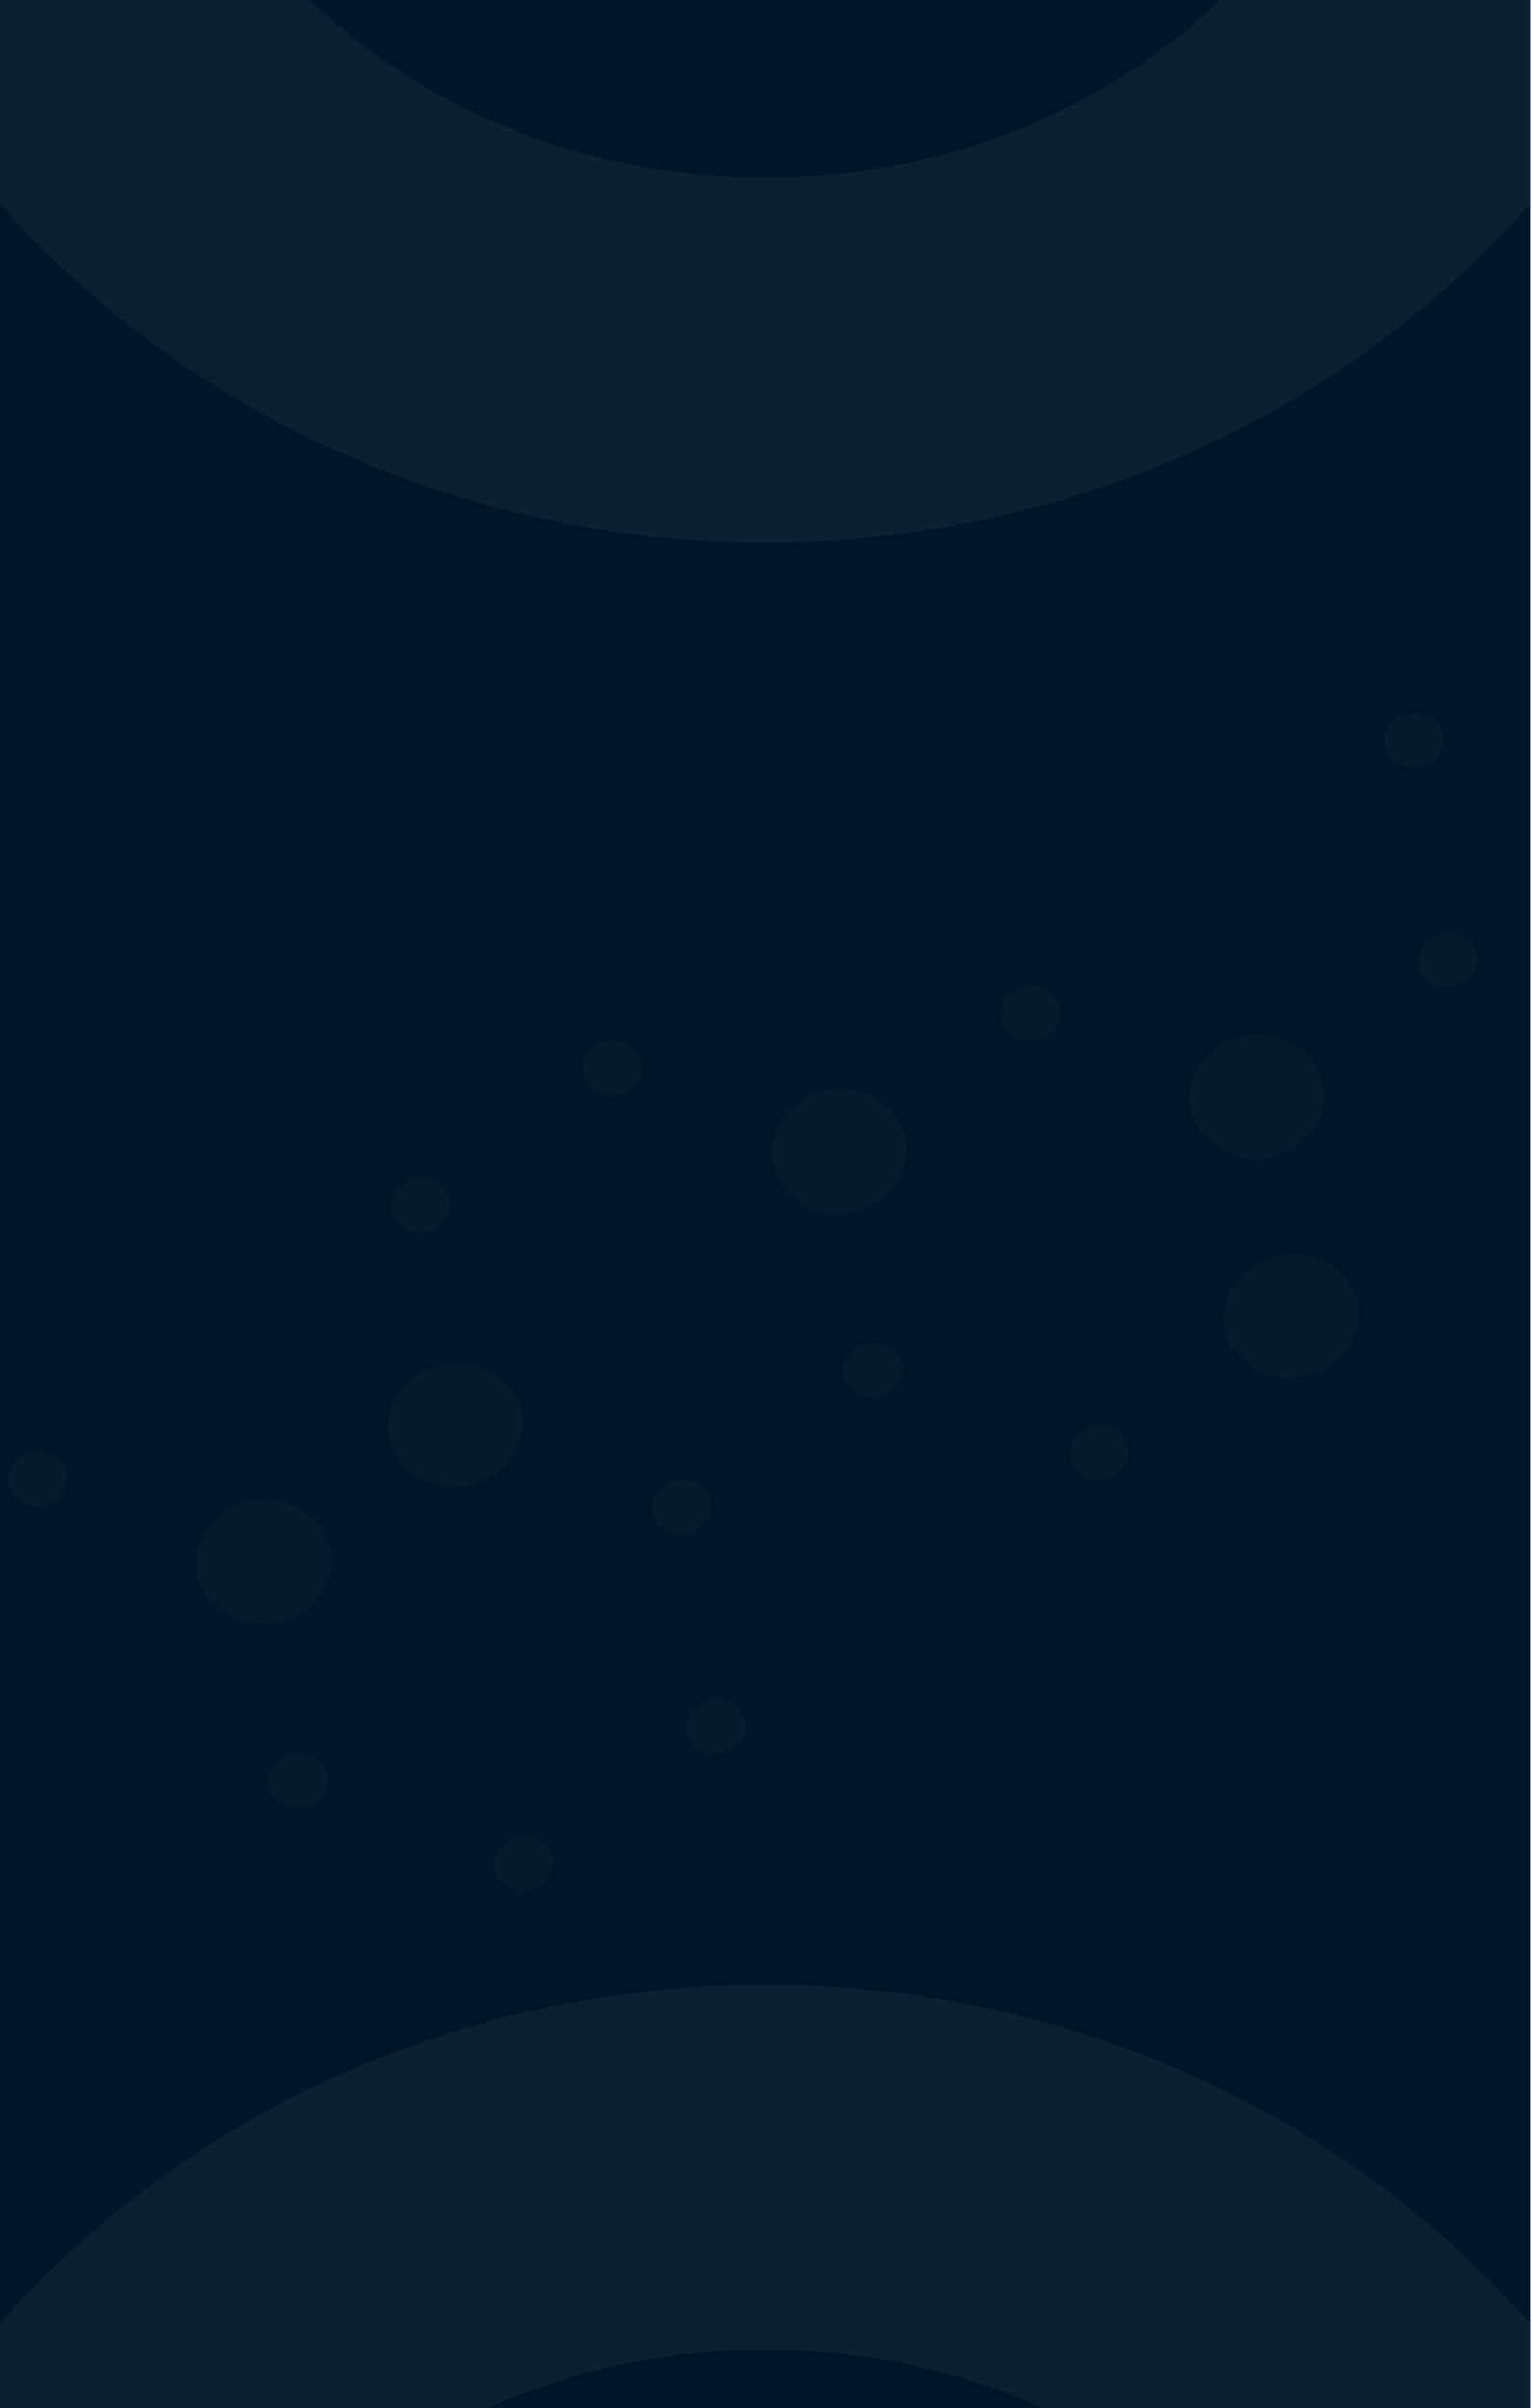
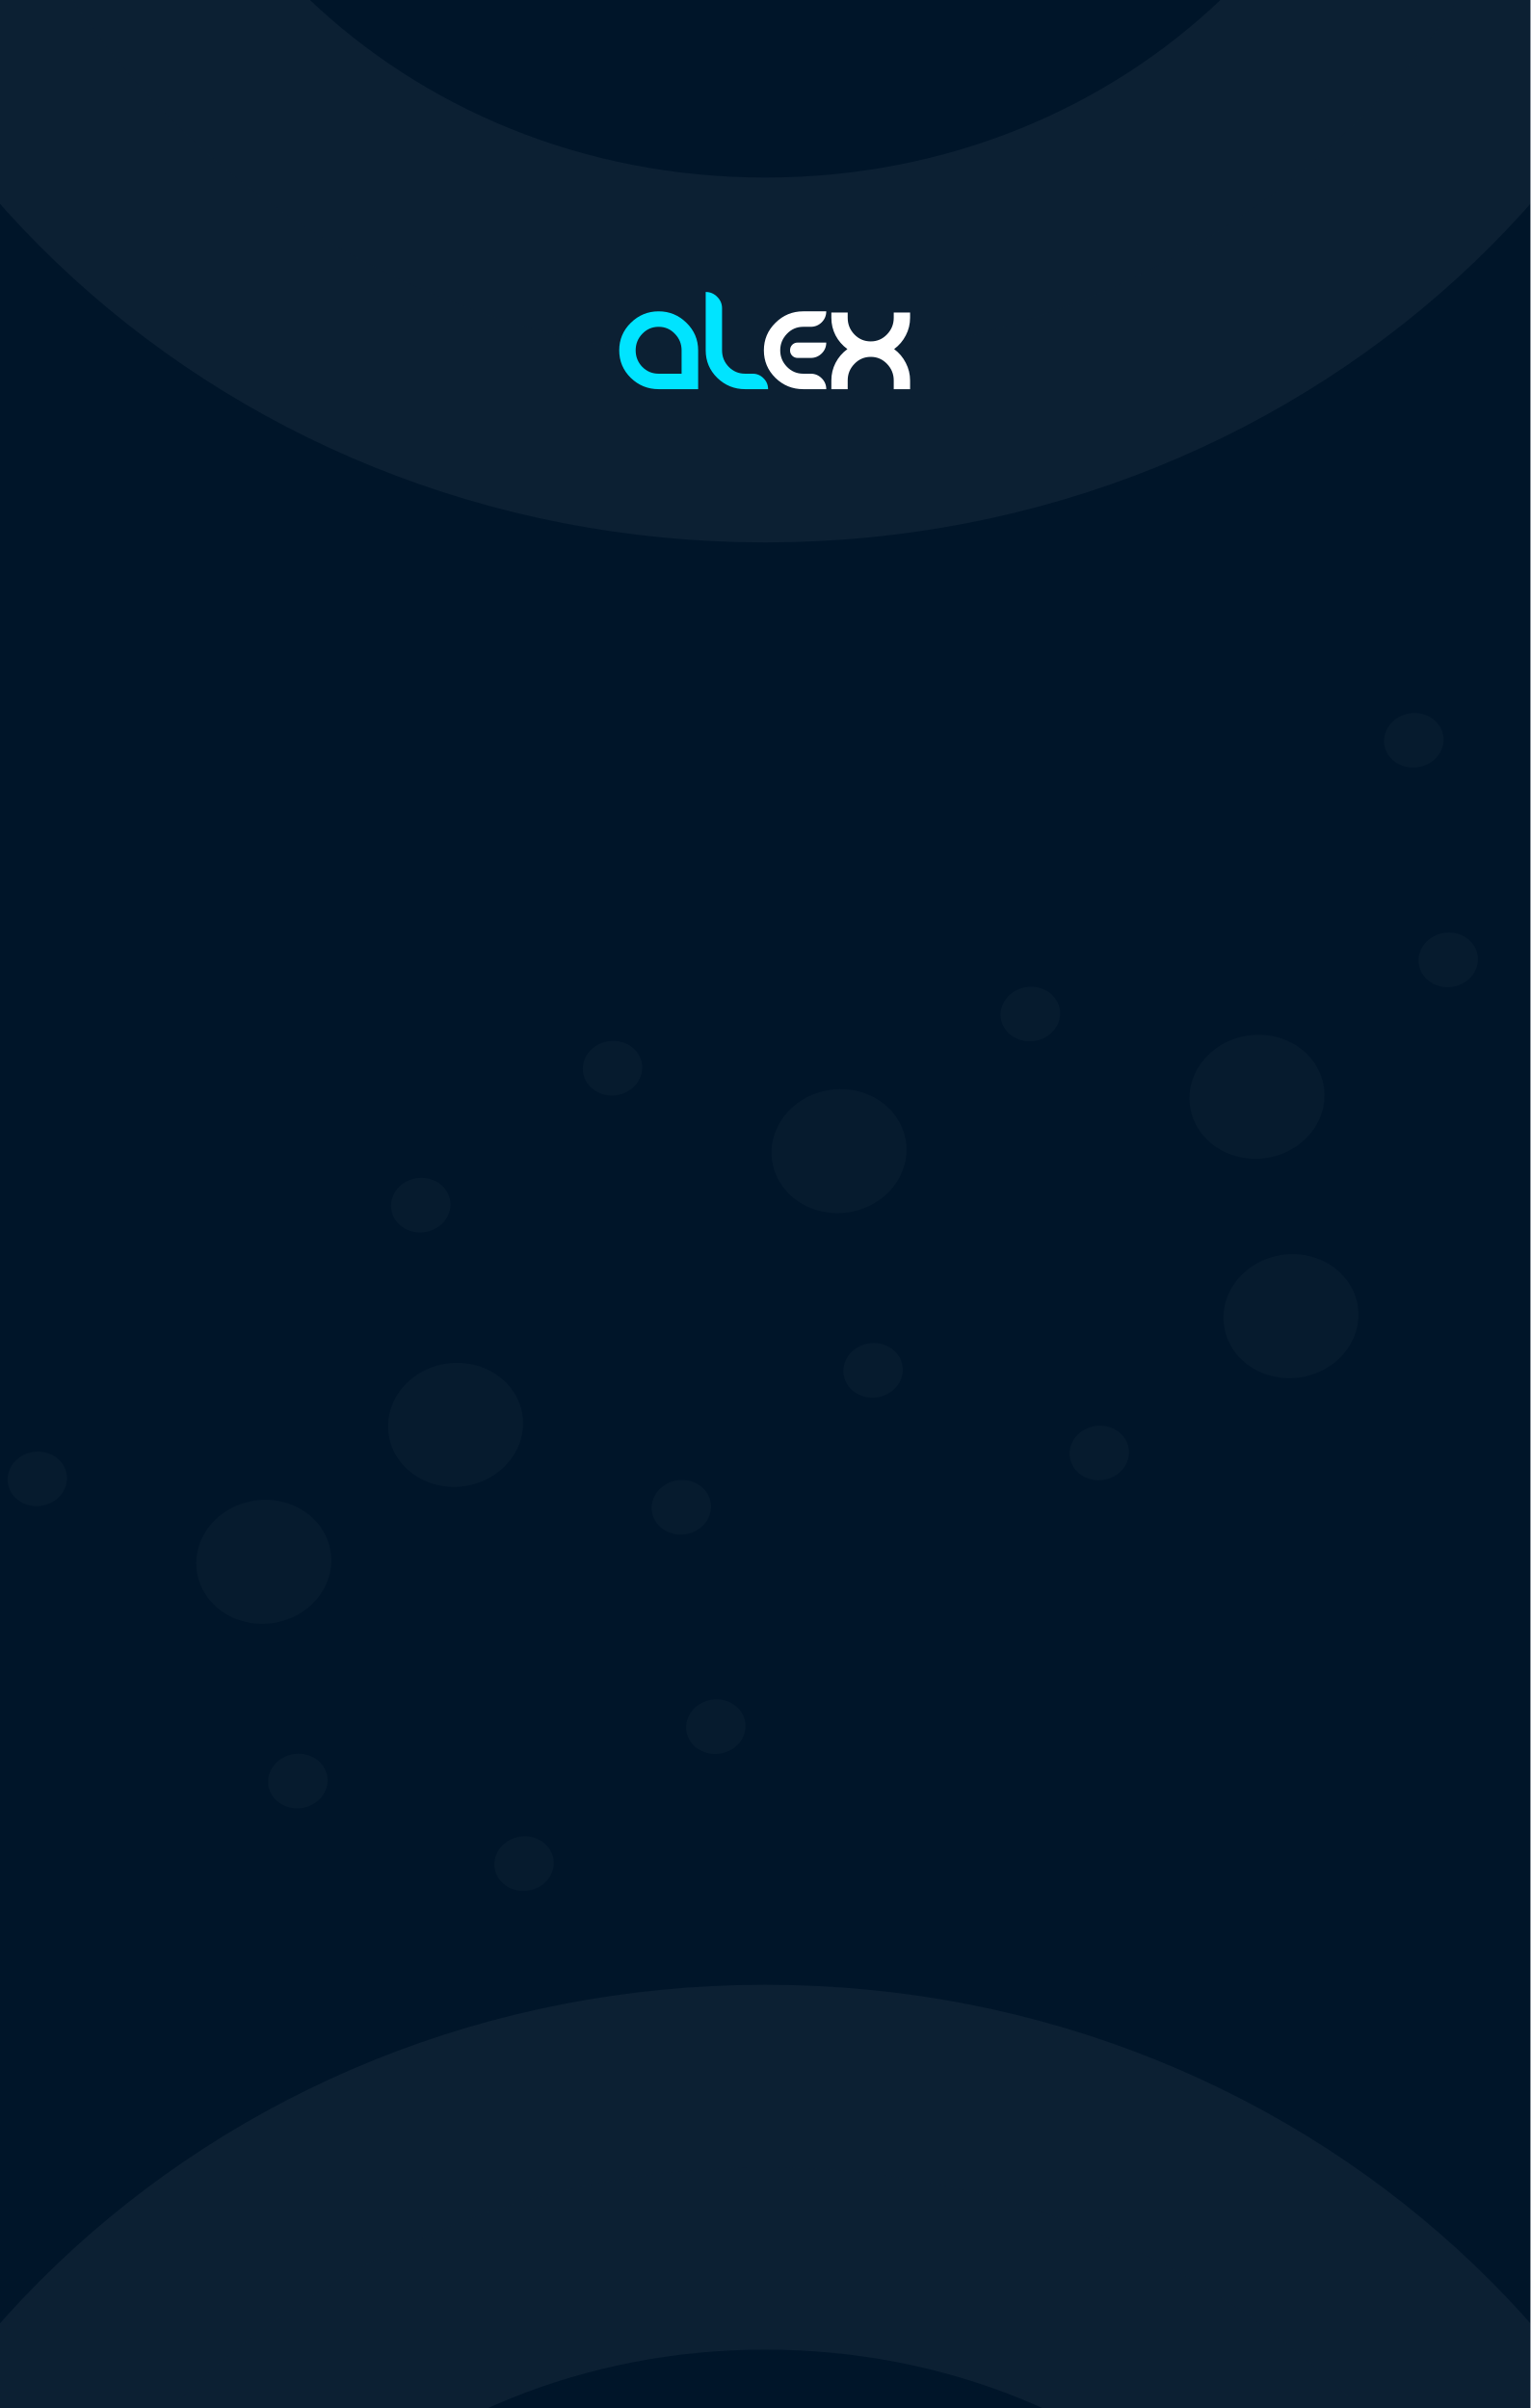
<svg xmlns="http://www.w3.org/2000/svg" width="629" height="990" viewBox="0 0 629 990" fill="#001529">
  <rect width="629" height="1080" fill="#001529" />
  <mask id="mask0_411_8072" style="mask-type:alpha" maskUnits="userSpaceOnUse" x="0" y="0" width="629" height="1080">
    <rect width="629" height="1080" fill="#001529" />
  </mask>
  <g mask="url(#mask0_411_8072)">
    <g opacity="0.05">
      <path d="M161.622 576.578C163.727 571.877 167.286 567.823 171.851 564.927C176.416 562.032 181.781 560.426 187.267 560.313C192.753 560.199 198.114 561.583 202.672 564.289C207.231 566.995 210.782 570.902 212.876 575.516C214.97 580.13 215.514 585.243 214.438 590.21C213.362 595.176 210.715 599.773 206.832 603.418C202.949 607.063 198.003 609.592 192.622 610.687C187.24 611.782 181.663 611.393 176.597 609.569C169.803 607.123 164.409 602.273 161.6 596.086C158.792 589.899 158.8 582.882 161.622 576.578Z" fill="white" fill-opacity="0.5" />
      <path d="M82.804 632.885C84.909 628.184 88.469 624.129 93.033 621.234C97.598 618.339 102.962 616.733 108.449 616.619C113.935 616.506 119.296 617.889 123.854 620.596C128.413 623.302 131.964 627.209 134.058 631.823C136.152 636.437 136.696 641.55 135.62 646.516C134.544 651.483 131.897 656.079 128.014 659.724C124.131 663.369 119.185 665.899 113.803 666.994C108.422 668.089 102.845 667.7 97.779 665.876C90.985 663.429 85.591 658.579 82.782 652.392C79.974 646.205 79.982 639.188 82.804 632.885Z" fill="white" fill-opacity="0.5" />
      <path d="M319.224 464.043C321.329 459.342 324.889 455.287 329.453 452.392C334.018 449.497 339.383 447.891 344.869 447.778C350.355 447.664 355.716 449.048 360.275 451.754C364.833 454.46 368.384 458.367 370.478 462.981C372.573 467.595 373.116 472.708 372.04 477.675C370.964 482.641 368.317 487.237 364.434 490.882C360.551 494.527 355.606 497.057 350.224 498.152C344.842 499.247 339.265 498.858 334.199 497.034C327.405 494.588 322.011 489.738 319.203 483.551C316.394 477.364 316.402 470.346 319.224 464.043Z" fill="white" fill-opacity="0.5" />
      <path d="M491.004 441.698C493.108 436.997 496.668 432.942 501.233 430.047C505.797 427.152 511.162 425.546 516.648 425.432C522.134 425.319 527.495 426.702 532.054 429.409C536.612 432.115 540.163 436.022 542.257 440.636C544.352 445.25 544.895 450.363 543.819 455.33C542.744 460.296 540.097 464.892 536.213 468.537C532.33 472.182 527.385 474.712 522.003 475.807C516.621 476.902 511.045 476.513 505.978 474.689C499.185 472.242 493.79 467.392 490.982 461.205C488.173 455.018 488.181 448.001 491.004 441.698Z" fill="white" fill-opacity="0.5" />
      <path d="M504.973 531.903C507.078 527.202 510.638 523.147 515.202 520.252C519.767 517.357 525.132 515.751 530.618 515.637C536.104 515.524 541.465 516.907 546.024 519.614C550.582 522.32 554.133 526.227 556.227 530.841C558.321 535.455 558.865 540.568 557.789 545.535C556.713 550.501 554.066 555.097 550.183 558.742C546.3 562.387 541.355 564.917 535.973 566.012C530.591 567.107 525.014 566.718 519.948 564.894C513.154 562.448 507.76 557.598 504.952 551.411C502.143 545.224 502.151 538.206 504.973 531.903Z" fill="white" fill-opacity="0.5" />
      <path d="M204.114 762.138C205.04 760.069 206.607 758.285 208.615 757.012C210.624 755.738 212.984 755.031 215.398 754.981C217.812 754.931 220.171 755.54 222.176 756.73C224.182 757.921 225.745 759.64 226.666 761.67C227.588 763.701 227.827 765.951 227.353 768.136C226.88 770.321 225.715 772.343 224.007 773.947C222.298 775.551 220.122 776.664 217.754 777.146C215.386 777.628 212.932 777.456 210.703 776.654C207.714 775.577 205.341 773.443 204.105 770.721C202.869 767.999 202.873 764.911 204.114 762.138Z" fill="white" fill-opacity="0.5" />
      <path d="M111.154 728.176C112.08 726.108 113.646 724.324 115.655 723.05C117.663 721.776 120.023 721.07 122.437 721.02C124.851 720.97 127.21 721.579 129.216 722.769C131.221 723.96 132.784 725.679 133.705 727.709C134.627 729.739 134.866 731.989 134.393 734.175C133.919 736.36 132.755 738.382 131.046 739.986C129.337 741.59 127.161 742.703 124.793 743.185C122.425 743.666 119.972 743.495 117.742 742.693C116.254 742.169 114.902 741.376 113.763 740.36C112.624 739.344 111.721 738.125 111.108 736.774C110.495 735.423 110.183 733.968 110.191 732.492C110.199 731.015 110.526 729.549 111.154 728.176Z" fill="white" fill-opacity="0.5" />
      <path d="M282.897 705.91C283.808 703.833 285.363 702.036 287.366 700.748C289.368 699.46 291.729 698.739 294.146 698.676C296.564 698.613 298.931 699.212 300.946 700.395C302.961 701.579 304.535 703.295 305.466 705.325C306.397 707.355 306.645 709.608 306.178 711.798C305.711 713.987 304.549 716.016 302.841 717.625C301.133 719.234 298.955 720.352 296.584 720.837C294.212 721.322 291.754 721.151 289.521 720.347C286.547 719.276 284.181 717.158 282.94 714.454C281.699 711.749 281.684 708.678 282.897 705.91Z" fill="white" fill-opacity="0.5" />
      <path d="M268.756 615.641C269.682 613.573 271.248 611.789 273.257 610.515C275.265 609.241 277.625 608.534 280.039 608.484C282.453 608.434 284.812 609.043 286.818 610.234C288.824 611.425 290.386 613.144 291.307 615.174C292.229 617.204 292.468 619.454 291.995 621.639C291.521 623.824 290.357 625.847 288.648 627.451C286.939 629.054 284.763 630.167 282.395 630.649C280.027 631.131 277.574 630.96 275.345 630.157C272.355 629.081 269.982 626.947 268.746 624.225C267.511 621.502 267.514 618.415 268.756 615.641Z" fill="white" fill-opacity="0.5" />
      <path d="M4.015 604.026C4.926 601.948 6.481 600.151 8.484 598.864C10.486 597.576 12.847 596.854 15.264 596.792C17.682 596.729 20.049 597.327 22.064 598.511C24.079 599.695 25.653 601.411 26.584 603.441C27.515 605.471 27.763 607.723 27.296 609.913C26.828 612.103 25.667 614.131 23.959 615.741C22.251 617.35 20.073 618.468 17.702 618.953C15.33 619.437 12.872 619.267 10.639 618.463C7.665 617.392 5.299 615.274 4.058 612.569C2.818 609.865 2.802 606.794 4.015 604.026Z" fill="white" fill-opacity="0.5" />
      <path d="M161.652 491.412C162.578 489.344 164.145 487.56 166.153 486.286C168.162 485.012 170.522 484.305 172.936 484.255C175.35 484.205 177.709 484.814 179.715 486.005C181.72 487.196 183.282 488.915 184.204 490.945C185.125 492.975 185.365 495.225 184.891 497.41C184.418 499.595 183.253 501.618 181.545 503.222C179.836 504.825 177.66 505.938 175.292 506.42C172.924 506.902 170.47 506.731 168.241 505.928C165.252 504.852 162.878 502.718 161.643 499.996C160.407 497.273 160.411 494.186 161.652 491.412Z" fill="white" fill-opacity="0.5" />
      <path d="M240.435 435.184C241.346 433.107 242.901 431.31 244.904 430.022C246.907 428.734 249.267 428.013 251.685 427.95C254.102 427.887 256.469 428.486 258.484 429.669C260.5 430.853 262.073 432.569 263.004 434.599C263.936 436.629 264.183 438.882 263.716 441.071C263.249 443.261 262.088 445.29 260.379 446.899C258.671 448.508 256.493 449.626 254.122 450.111C251.75 450.595 249.292 450.425 247.06 449.621C244.085 448.55 241.719 446.432 240.479 443.727C239.238 441.023 239.222 437.952 240.435 435.184Z" fill="white" fill-opacity="0.5" />
      <path d="M347.574 559.335C348.5 557.266 350.066 555.482 352.075 554.208C354.083 552.934 356.444 552.228 358.858 552.178C361.271 552.128 363.63 552.737 365.636 553.927C367.642 555.118 369.204 556.837 370.126 558.867C371.047 560.897 371.286 563.147 370.813 565.333C370.34 567.518 369.175 569.54 367.466 571.144C365.758 572.748 363.582 573.861 361.214 574.343C358.846 574.824 356.392 574.653 354.163 573.851C351.173 572.774 348.8 570.64 347.564 567.918C346.329 565.196 346.332 562.108 347.574 559.335Z" fill="white" fill-opacity="0.5" />
      <path d="M440.499 593.375C441.411 591.294 442.97 589.495 444.978 588.206C446.985 586.918 449.35 586.199 451.772 586.14C454.193 586.082 456.562 586.686 458.577 587.877C460.592 589.068 462.161 590.792 463.086 592.829C464.01 594.865 464.248 597.123 463.769 599.315C463.289 601.506 462.114 603.533 460.394 605.136C458.673 606.739 456.484 607.847 454.106 608.318C451.728 608.789 449.267 608.602 447.038 607.781C444.088 606.695 441.748 604.575 440.524 601.879C439.301 599.184 439.292 596.129 440.499 593.375Z" fill="white" fill-opacity="0.5" />
      <path d="M412.215 412.838C413.143 410.766 414.713 408.98 416.726 407.706C418.739 406.432 421.105 405.727 423.522 405.681C425.94 405.635 428.301 406.25 430.306 407.448C432.311 408.647 433.87 410.373 434.785 412.41C435.699 414.447 435.928 416.702 435.443 418.889C434.957 421.076 433.779 423.096 432.058 424.694C430.337 426.292 428.151 427.394 425.776 427.862C423.401 428.331 420.945 428.143 418.719 427.323C417.243 426.792 415.903 425.995 414.776 424.978C413.649 423.96 412.757 422.743 412.153 421.397C411.548 420.05 411.242 418.601 411.253 417.132C411.264 415.663 411.591 414.204 412.215 412.838Z" fill="white" fill-opacity="0.5" />
      <path d="M569.818 300.303C570.745 298.232 572.315 296.445 574.328 295.171C576.341 293.897 578.707 293.192 581.124 293.147C583.542 293.101 585.903 293.716 587.908 294.914C589.913 296.112 591.472 297.839 592.387 299.876C593.301 301.912 593.53 304.167 593.045 306.354C592.559 308.541 591.381 310.562 589.66 312.159C587.939 313.757 585.753 314.86 583.378 315.328C581.003 315.796 578.547 315.608 576.321 314.789C574.845 314.257 573.505 313.46 572.378 312.443C571.251 311.426 570.359 310.209 569.755 308.862C569.15 307.516 568.844 306.066 568.855 304.597C568.866 303.128 569.193 301.669 569.818 300.303Z" fill="white" fill-opacity="0.5" />
      <path d="M583.959 390.571C584.885 388.503 586.452 386.719 588.46 385.445C590.469 384.171 592.829 383.465 595.243 383.415C597.657 383.365 600.016 383.973 602.021 385.164C604.027 386.355 605.59 388.074 606.511 390.104C607.433 392.134 607.672 394.384 607.198 396.569C606.725 398.755 605.56 400.777 603.852 402.381C602.143 403.984 599.967 405.098 597.599 405.579C595.231 406.061 592.777 405.89 590.548 405.087C587.559 404.011 585.185 401.877 583.95 399.155C582.714 396.432 582.718 393.345 583.959 390.571Z" fill="white" fill-opacity="0.5" />
    </g>
    <path d="M651.495 1209C651.495 1381.33 503.993 1527 314.5 1527C125.007 1527 -22.495 1381.33 -22.495 1209C-22.495 1036.67 125.007 891 314.5 891C503.993 891 651.495 1036.67 651.495 1209Z" stroke="white" stroke-opacity="0.05" stroke-width="150" />
    <path d="M651.495 -170C651.495 2.33 503.993 148 314.5 148C125.007 148 -22.495 2.33 -22.495 -170C-22.495 -342.33 125.007 -488 314.5 -488C503.993 -488 651.495 -342.33 651.495 -170Z" stroke="white" stroke-opacity="0.05" stroke-width="150" />
+     <g clip-path="url(#clip0_401_1921)">
+       <path d="M286.94 144.04V160H270.7C266.273 160 262.46 158.453 259.26 155.36C256.087 152.24 254.5 148.467 254.5 144.04C254.5 139.613 256.087 135.84 259.26 132.72C262.46 129.573 266.273 128 270.7 128C275.127 128 278.94 129.573 282.14 132.72C285.34 135.84 286.94 139.613 286.94 144.04ZM280.14 153.64V144.04C280.14 141.4 279.22 139.133 277.38 137.24C275.567 135.32 273.34 134.36 270.7 134.36C268.06 134.36 265.82 135.32 263.98 137.24C262.167 139.133 261.26 141.4 261.26 144.04C261.26 146.68 262.167 148.947 263.98 150.84C265.82 152.707 268.06 153.64 270.7 153.64H280.14ZM296.767 144.04C296.767 146.68 297.687 148.947 299.527 150.84C301.367 152.707 303.607 153.64 306.247 153.64H309.327C311.087 153.64 312.58 154.267 313.807 155.52C315.06 156.747 315.687 158.24 315.687 160H306.247C301.82 160 298.007 158.453 294.807 155.36C291.634 152.24 290.047 148.467 290.047 144.04V120.04C291.887 120.04 293.46 120.707 294.767 122.04C296.1 123.347 296.767 124.92 296.767 126.76V144.04Z" fill="#00E4FF" />
+       <path d="M330.113 160C325.686 160 321.886 158.453 318.713 155.36C315.54 152.24 313.953 148.467 313.953 144.04C313.953 139.613 315.54 135.84 318.713 132.72C321.886 129.573 325.686 128 330.113 128H339.593C339.593 129.76 338.966 131.267 337.713 132.52C336.46 133.747 334.953 134.36 333.193 134.36H330.113C327.5 134.36 325.273 135.32 323.433 137.24C321.593 139.16 320.673 141.427 320.673 144.04C320.673 146.653 321.593 148.907 323.433 150.8C325.273 152.693 327.5 153.64 330.113 153.64H333.193C334.953 153.64 336.46 154.267 337.713 155.52C338.966 156.747 339.593 158.24 339.593 160H330.113ZM327.873 140.84H339.593C339.593 142.6 338.966 144.093 337.713 145.32C336.46 146.547 334.953 147.16 333.193 147.16H327.873C326.993 147.16 326.246 146.867 325.633 146.28C325.02 145.667 324.713 144.92 324.713 144.04C324.713 143.133 325.006 142.373 325.593 141.76C326.206 141.147 326.966 140.84 327.873 140.84ZM374.048 160H367.328V156.4C367.328 153.787 366.408 151.52 364.568 149.6C362.728 147.68 360.501 146.72 357.888 146.72C355.248 146.72 353.008 147.68 351.168 149.6C349.328 151.493 348.408 153.76 348.408 156.4V160H341.688V156.4C341.688 153.84 342.261 151.44 343.408 149.2C344.581 146.933 346.208 145.04 348.288 143.52C346.208 142 344.581 140.12 343.408 137.88C342.261 135.64 341.688 133.24 341.688 130.68V128.48H348.408V130.68C348.408 133.32 349.328 135.6 351.168 137.52C353.008 139.413 355.248 140.36 357.888 140.36C360.501 140.36 362.728 139.4 364.568 137.48C366.408 135.56 367.328 133.293 367.328 130.68V128.48H374.048V130.68C374.048 133.24 373.461 135.64 372.288 137.88C371.141 140.12 369.541 142 367.488 143.52C369.541 145.04 371.141 146.933 372.288 149.2C373.461 151.467 374.048 153.867 374.048 156.4V160Z" fill="white" />
+     </g>
  </g>
</svg>
